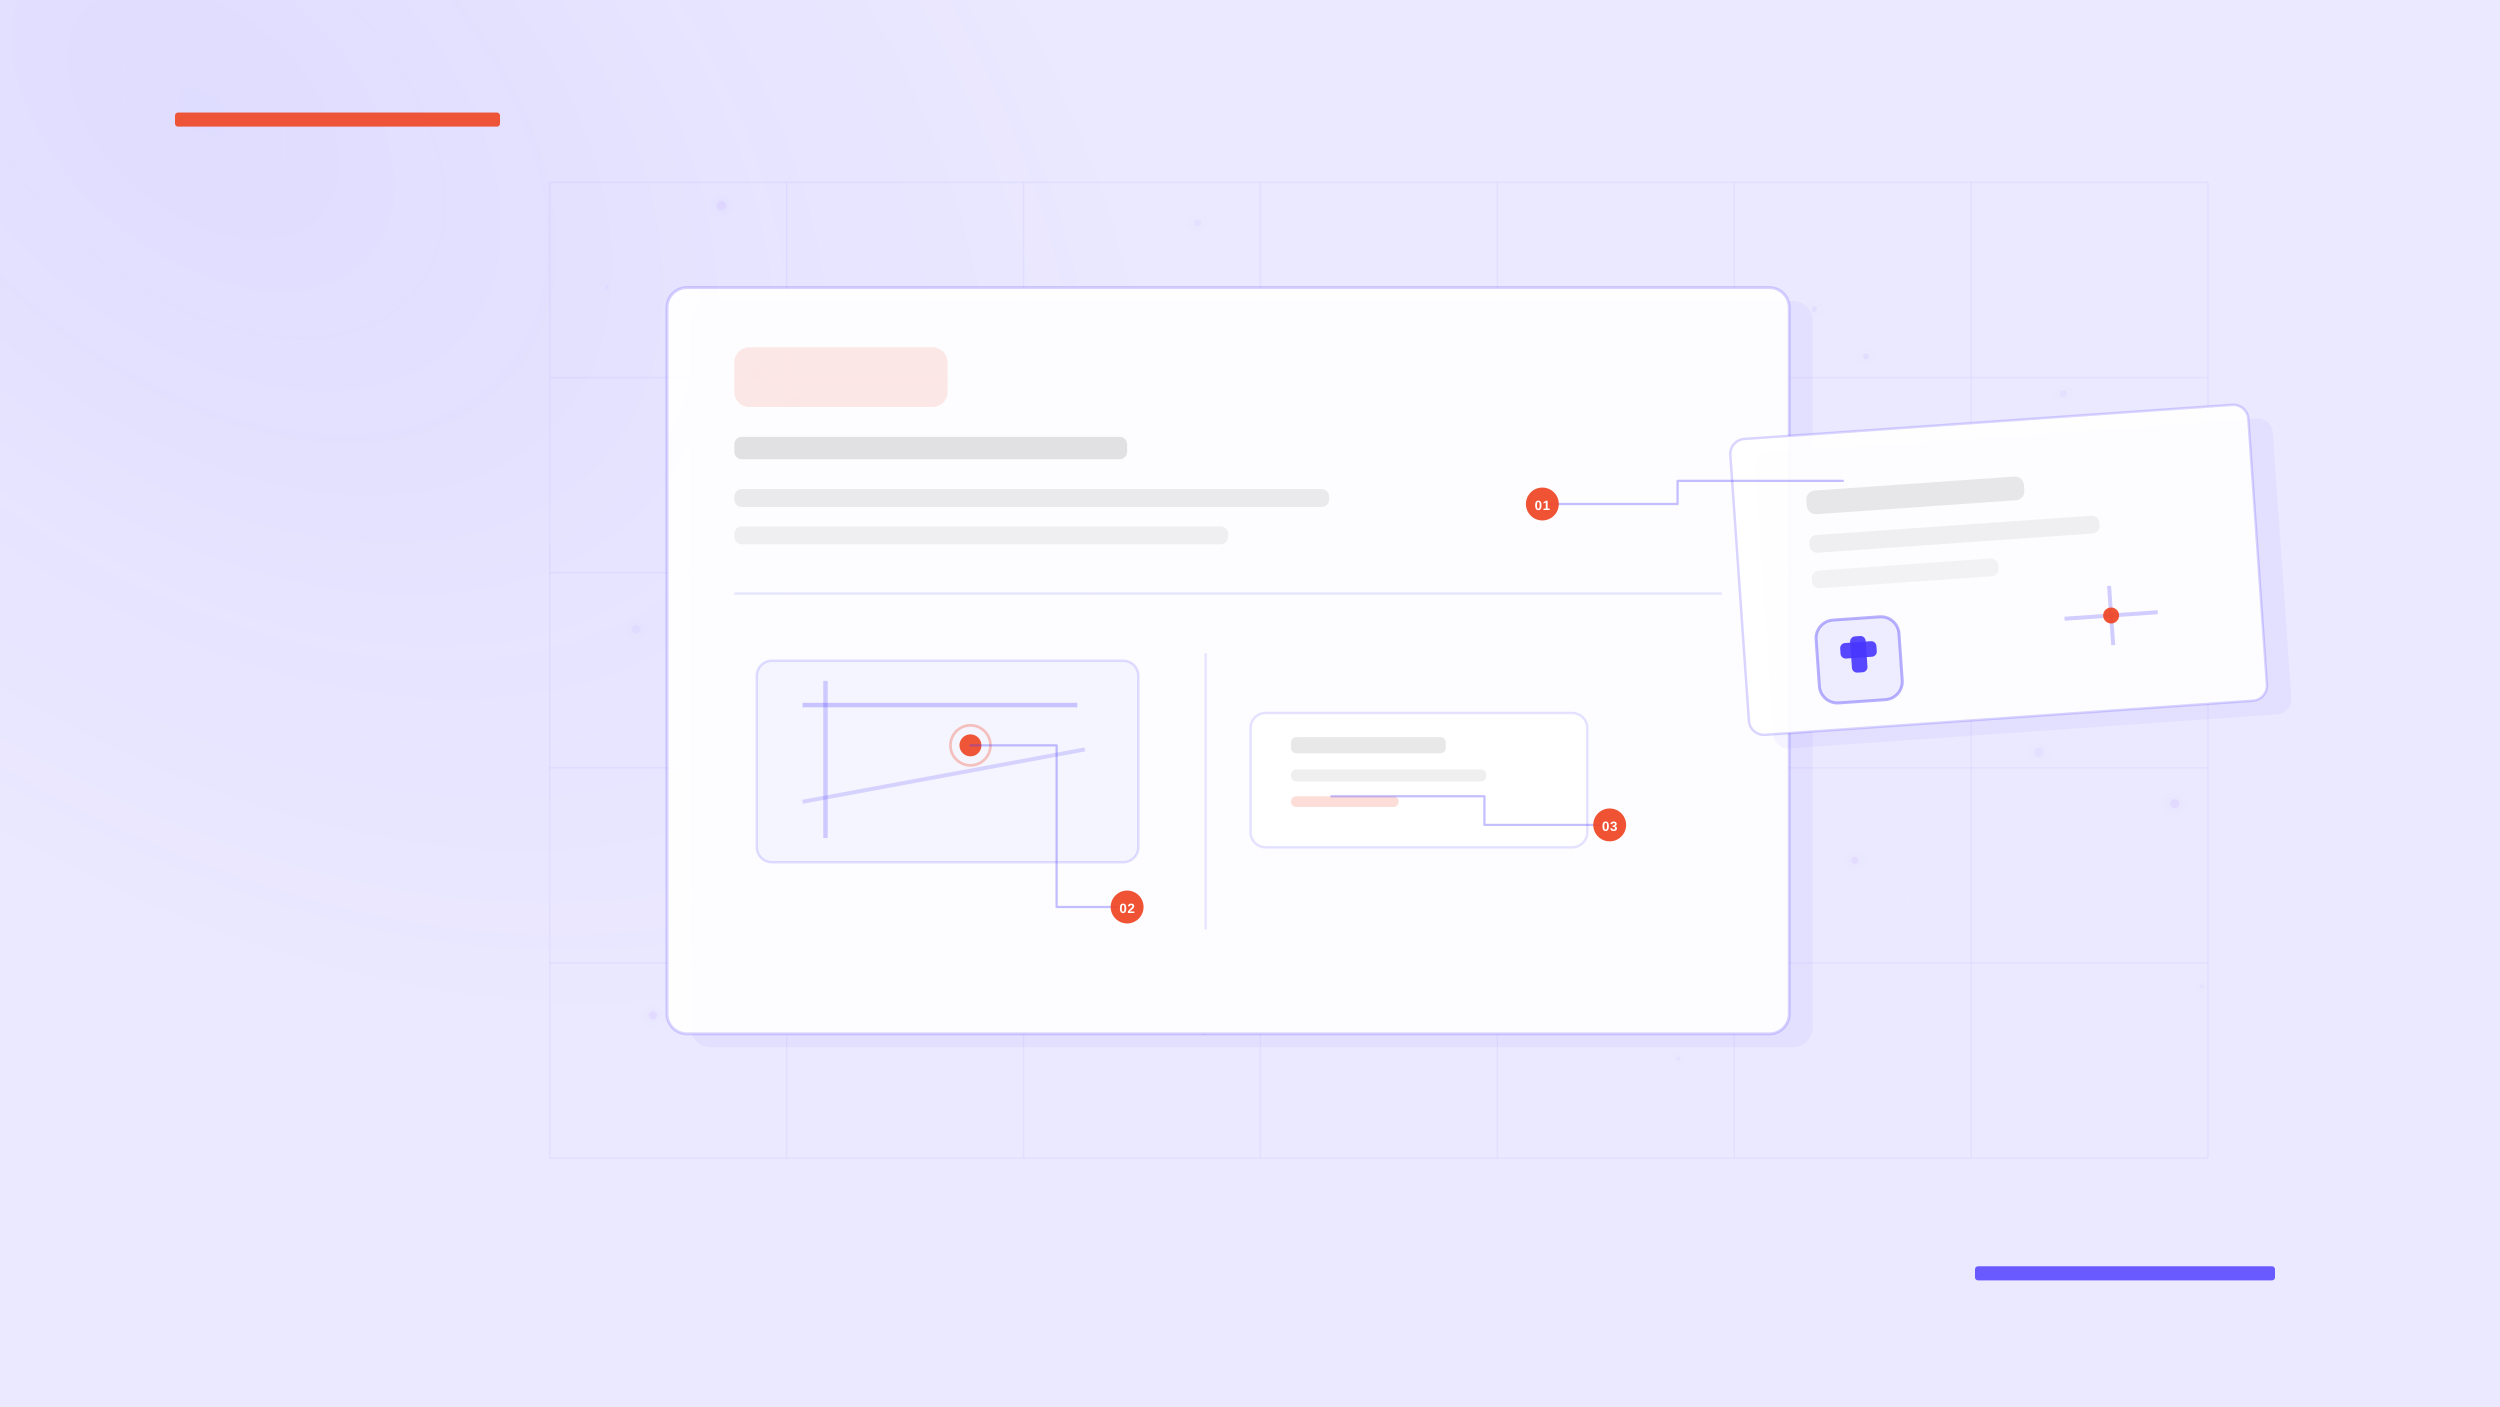
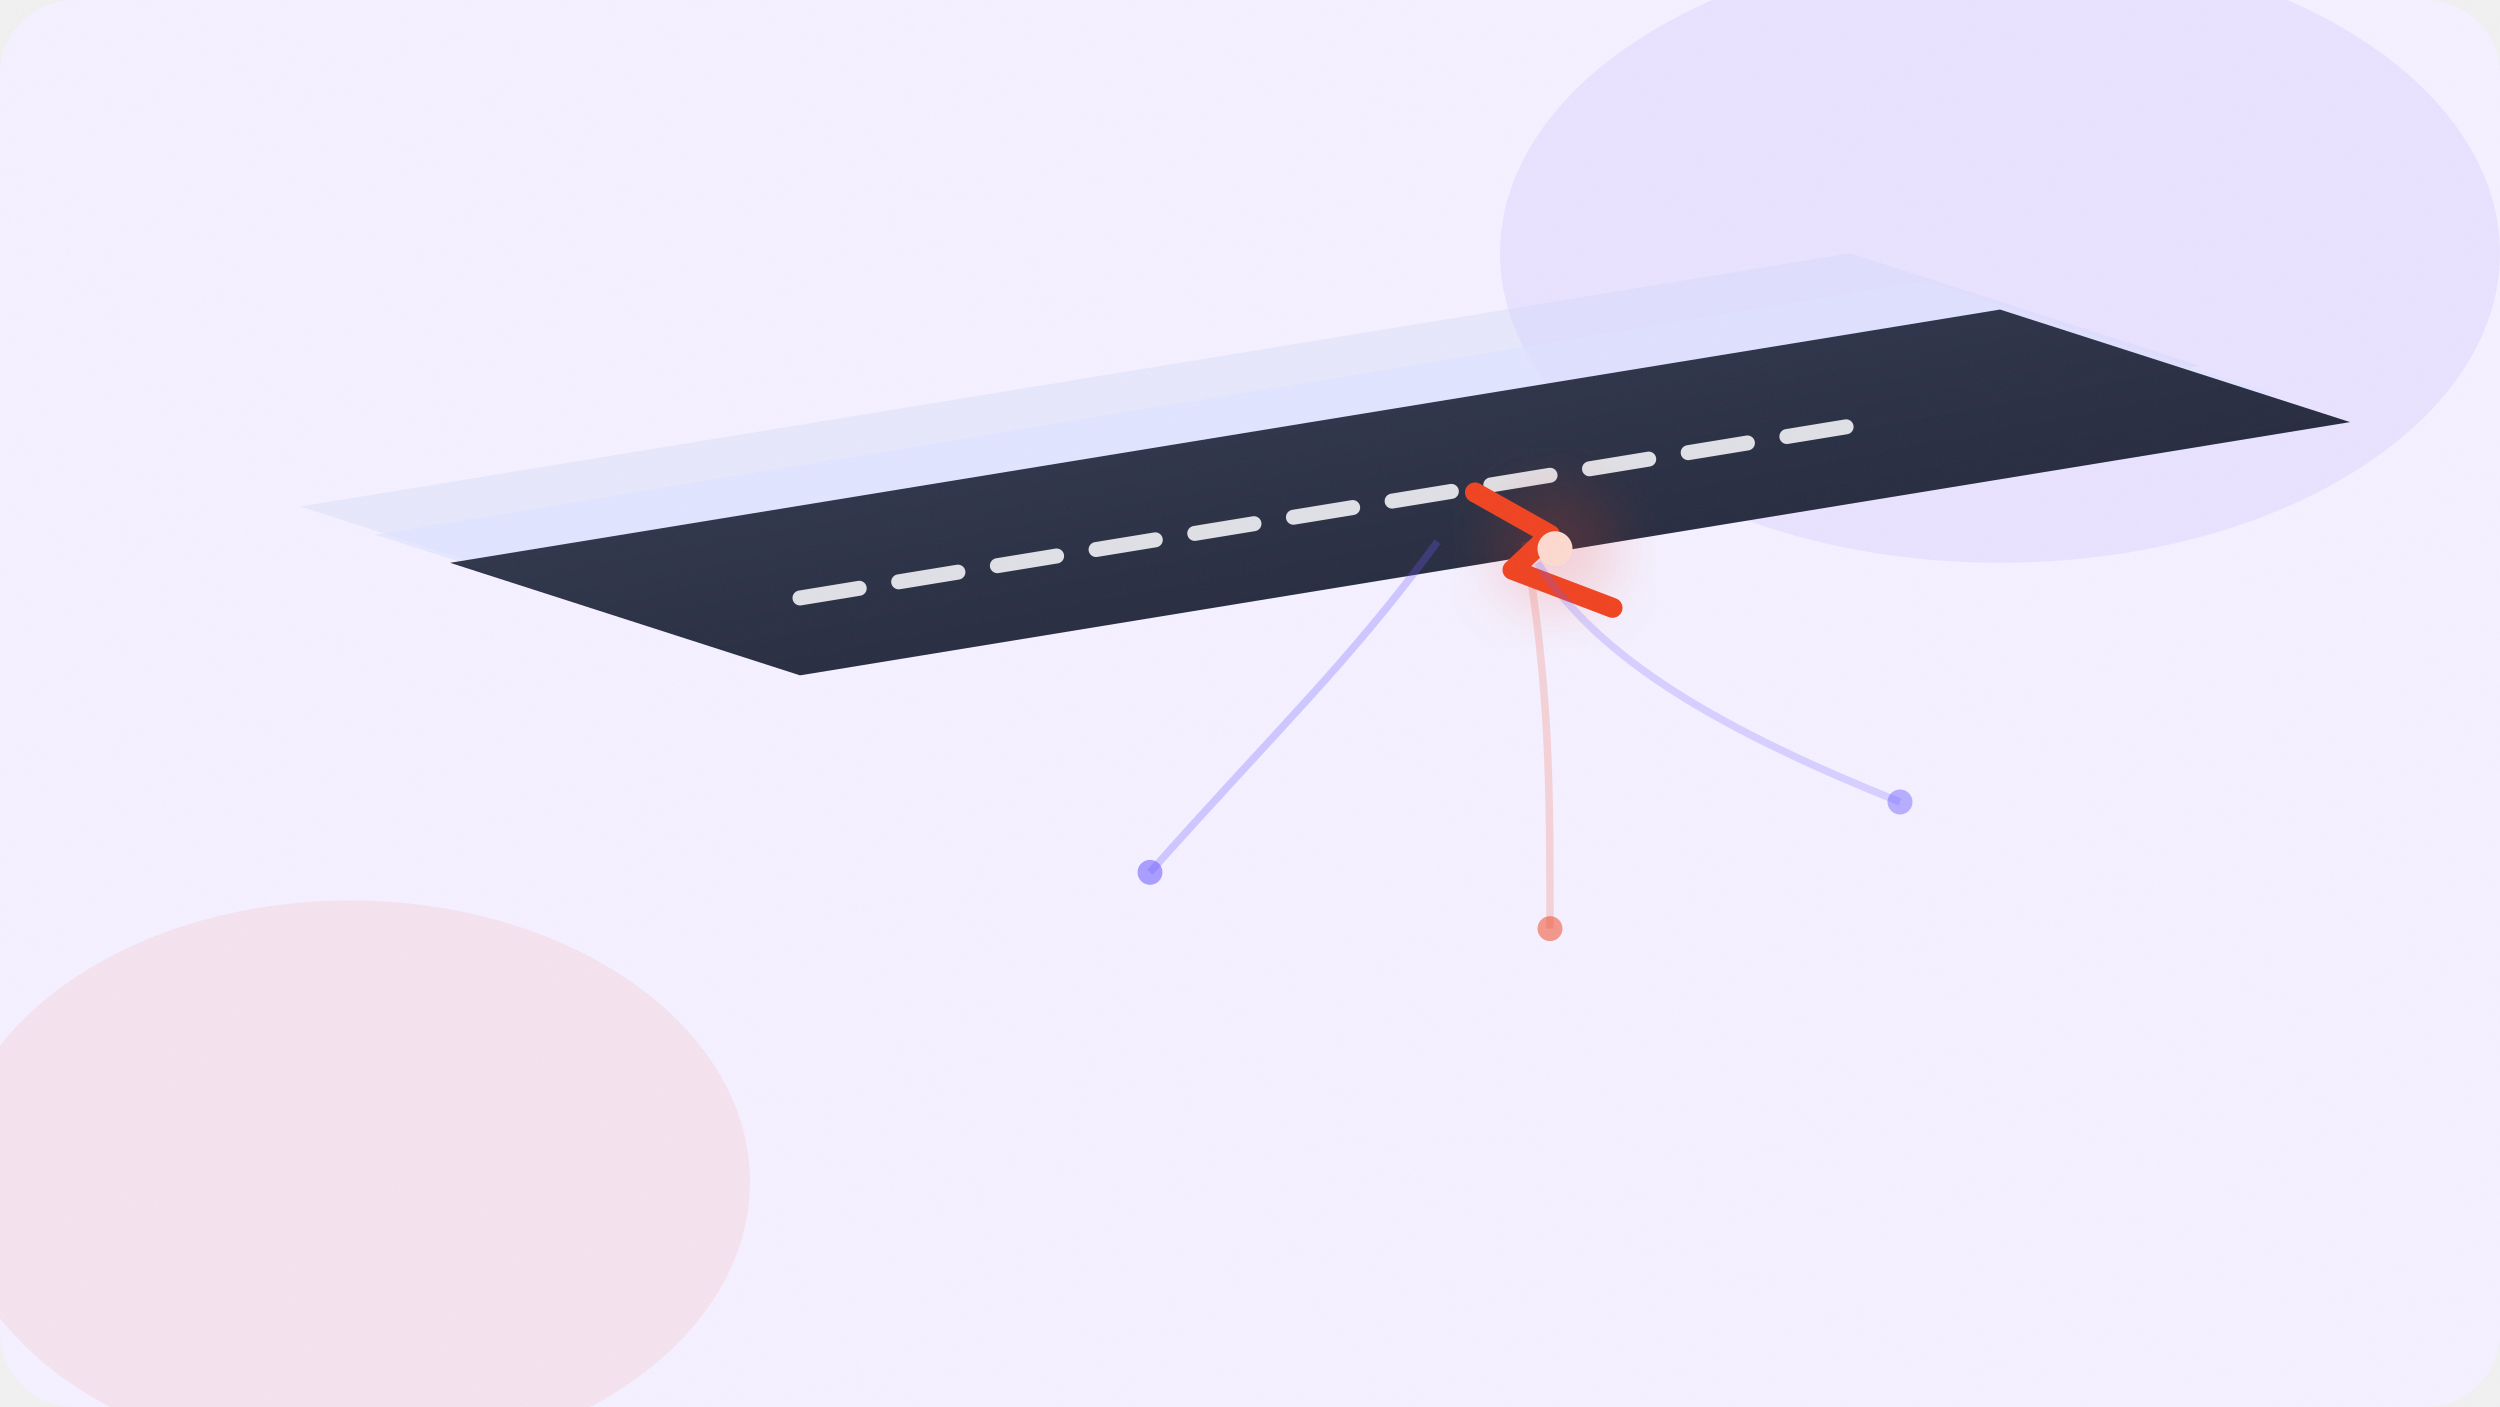
<svg xmlns="http://www.w3.org/2000/svg" width="1672" height="941" viewBox="0 0 1672 941" fill="none">
  <defs>
-     <linearGradient id="bgGradient" x1="0" y1="0" x2="1672" y2="941">
-       <stop offset="0%" stop-color="#EBE9FF" />
-       <stop offset="42%" stop-color="#F2F1FF" />
-       <stop offset="100%" stop-color="#DFDBFF" />
+     <linearGradient id="bg" x1="0" y1="0" x2="1672" y2="941">
+       <stop offset="0%" stop-color="#F4F0FF" />
+       <stop offset="100%" stop-color="#E5DEFF" />
    </linearGradient>
-     <radialGradient id="violetGlow" cx="0" cy="0" r="1" gradientUnits="userSpaceOnUse" gradientTransform="translate(133.76 75.28) rotate(40) scale(752.4 489.32)">
-       <stop offset="0%" stop-color="#4736FE" stop-opacity="0.9" />
-       <stop offset="100%" stop-color="#4736FE" stop-opacity="0" />
-     </radialGradient>
-     <radialGradient id="emberGlow" cx="0" cy="0" r="1" gradientUnits="userSpaceOnUse" gradientTransform="translate(1404.48 583.42) rotate(210) scale(468.16 357.58)">
-       <stop offset="0%" stop-color="#4736FE" stop-opacity="0.65" />
-       <stop offset="100%" stop-color="#4736FE" stop-opacity="0" />
-     </radialGradient>
-     <filter id="softGlow" x="-40%" y="-40%" width="180%" height="180%">
-       <feGaussianBlur stdDeviation="13.376" result="blur" />
-       <feMerge>
-         <feMergeNode in="blur" />
-         <feMergeNode in="SourceGraphic" />
-       </feMerge>
+     <linearGradient id="roadTop" x1="0" y1="0" x2="1" y2="1">
+       <stop offset="0%" stop-color="#3B4259" />
+       <stop offset="100%" stop-color="#1E2234" />
+     </linearGradient>
+     <linearGradient id="edgeGlow" x1="0" y1="0" x2="1" y2="1">
+       <stop offset="0%" stop-color="#FF8A4C" stop-opacity="0.95" />
+       <stop offset="100%" stop-color="#EF4523" stop-opacity="0.15" />
+     </linearGradient>
+     <filter id="soft" x="-30%" y="-30%" width="160%" height="160%">
+       <feGaussianBlur stdDeviation="18" />
    </filter>
-     <filter id="fineGlow" x="-30%" y="-30%" width="160%" height="160%">
-       <feGaussianBlur stdDeviation="3.678" result="blur" />
-       <feMerge>
-         <feMergeNode in="blur" />
-         <feMergeNode in="SourceGraphic" />
-       </feMerge>
+     <filter id="grain">
+       <feTurbulence type="fractalNoise" baseFrequency="0.9" numOctaves="2" stitchTiles="stitch" />
+       <feColorMatrix type="saturate" values="0" />
+       <feComponentTransfer>
+         <feFuncA type="table" tableValues="0 0 0.04 0.06" />
+       </feComponentTransfer>
    </filter>
  </defs>
-   <rect width="1672" height="941" fill="url(#bgGradient)" />
-   <rect width="1672" height="941" fill="url(#violetGlow)" opacity="0.08" />
-   <rect x="117.04" y="75.28" width="217.36" height="9.41" rx="2" fill="rgba(239,69,35,0.9)" />
-   <rect x="1320.88" y="846.9" width="200.64" height="9.41" rx="2" fill="rgba(71,54,254,0.8)" />
-   <g>
-     <g opacity="0.74">
-       <line x1="367.673" y1="121.954" x2="367.673" y2="774.631" stroke="rgba(71,54,254,0.07)" stroke-width="1" />
-       <line x1="526.107" y1="121.954" x2="526.107" y2="774.631" stroke="rgba(71,54,254,0.07)" stroke-width="1" />
-       <line x1="684.541" y1="121.954" x2="684.541" y2="774.631" stroke="rgba(71,54,254,0.07)" stroke-width="1" />
-       <line x1="842.975" y1="121.954" x2="842.975" y2="774.631" stroke="rgba(71,54,254,0.07)" stroke-width="1" />
-       <line x1="1001.409" y1="121.954" x2="1001.409" y2="774.631" stroke="rgba(71,54,254,0.07)" stroke-width="1" />
-       <line x1="1159.843" y1="121.954" x2="1159.843" y2="774.631" stroke="rgba(71,54,254,0.07)" stroke-width="1" />
-       <line x1="1318.276" y1="121.954" x2="1318.276" y2="774.631" stroke="rgba(71,54,254,0.07)" stroke-width="1" />
-       <line x1="1476.71" y1="121.954" x2="1476.71" y2="774.631" stroke="rgba(71,54,254,0.07)" stroke-width="1" />
-       <line x1="367.673" y1="121.954" x2="1476.71" y2="121.954" stroke="rgba(71,54,254,0.07)" stroke-width="1" />
-       <line x1="367.673" y1="252.489" x2="1476.71" y2="252.489" stroke="rgba(71,54,254,0.07)" stroke-width="1" />
-       <line x1="367.673" y1="383.025" x2="1476.71" y2="383.025" stroke="rgba(71,54,254,0.07)" stroke-width="1" />
-       <line x1="367.673" y1="513.56" x2="1476.71" y2="513.56" stroke="rgba(71,54,254,0.07)" stroke-width="1" />
-       <line x1="367.673" y1="644.096" x2="1476.71" y2="644.096" stroke="rgba(71,54,254,0.07)" stroke-width="1" />
-       <line x1="367.673" y1="774.631" x2="1476.71" y2="774.631" stroke="rgba(71,54,254,0.07)" stroke-width="1" />
-     </g>
-     <g filter="url(#fineGlow)">
-       <circle cx="993.72" cy="499.72" r="1.56" fill="rgba(71,54,254,0.03)" />
-       <circle cx="483.86" cy="286.53" r="2.76" fill="rgba(71,54,254,0.05)" />
-       <circle cx="607.72" cy="619.88" r="1.66" fill="rgba(71,54,254,0.03)" />
-       <circle cx="1067.67" cy="659.04" r="2.06" fill="rgba(71,54,254,0.05)" />
-       <circle cx="1059.25" cy="253.06" r="3.46" fill="rgba(71,54,254,0.03)" />
-       <circle cx="747.70" cy="478.44" r="1.13" fill="rgba(71,54,254,0.03)" />
-       <circle cx="1231.55" cy="400.82" r="3.32" fill="rgba(71,54,254,0.05)" />
-       <circle cx="1465.43" cy="434.19" r="3.21" fill="rgba(71,54,254,0.05)" />
-       <circle cx="531.18" cy="266.95" r="3.03" fill="rgba(71,54,254,0.05)" />
-       <circle cx="1114.37" cy="370.90" r="0.60" fill="rgba(71,54,254,0.05)" />
-       <circle cx="1379.87" cy="263.25" r="2.47" fill="rgba(71,54,254,0.03)" />
-       <circle cx="506.14" cy="249.10" r="3.42" fill="rgba(71,54,254,0.05)" />
-       <circle cx="1122.39" cy="708.01" r="1.49" fill="rgba(71,54,254,0.03)" />
-       <circle cx="1278.46" cy="603.46" r="0.60" fill="rgba(71,54,254,0.03)" />
-       <circle cx="930.98" cy="253.30" r="2.68" fill="rgba(71,54,254,0.05)" />
-       <circle cx="482.46" cy="137.49" r="3.18" fill="rgba(71,54,254,0.05)" />
-       <circle cx="1213.41" cy="206.75" r="1.79" fill="rgba(71,54,254,0.05)" />
-       <circle cx="436.72" cy="679.02" r="2.78" fill="rgba(71,54,254,0.05)" />
-       <circle cx="509.85" cy="545.12" r="2.39" fill="rgba(71,54,254,0.03)" />
-       <circle cx="729.13" cy="395.34" r="1.48" fill="rgba(71,54,254,0.05)" />
-       <circle cx="978.93" cy="677.15" r="0.60" fill="rgba(71,54,254,0.03)" />
-       <circle cx="1288.75" cy="316.23" r="2.58" fill="rgba(71,54,254,0.05)" />
-       <circle cx="1010.43" cy="219.42" r="3.49" fill="rgba(71,54,254,0.03)" />
-       <circle cx="904.17" cy="394.88" r="0.68" fill="rgba(71,54,254,0.03)" />
-       <circle cx="1472.39" cy="659.67" r="1.41" fill="rgba(71,54,254,0.03)" />
-       <circle cx="1092.01" cy="531.77" r="2.28" fill="rgba(71,54,254,0.05)" />
-       <circle cx="1240.46" cy="575.50" r="2.37" fill="rgba(71,54,254,0.05)" />
-       <circle cx="970.97" cy="449.50" r="1.53" fill="rgba(71,54,254,0.05)" />
-       <circle cx="1082.89" cy="528.81" r="0.60" fill="rgba(71,54,254,0.03)" />
-       <circle cx="583.56" cy="628.88" r="3.00" fill="rgba(71,54,254,0.05)" />
-       <circle cx="784.75" cy="681.61" r="1.14" fill="rgba(71,54,254,0.03)" />
-       <circle cx="1334.41" cy="372.98" r="1.27" fill="rgba(71,54,254,0.03)" />
-       <circle cx="425.55" cy="420.87" r="2.95" fill="rgba(71,54,254,0.03)" />
-       <circle cx="1457.63" cy="288.69" r="1.20" fill="rgba(71,54,254,0.05)" />
-       <circle cx="1454.42" cy="537.41" r="3.01" fill="rgba(71,54,254,0.05)" />
-       <circle cx="1165.20" cy="415.72" r="0.60" fill="rgba(71,54,254,0.05)" />
-       <circle cx="1360.60" cy="402.00" r="2.36" fill="rgba(71,54,254,0.05)" />
-       <circle cx="1002.16" cy="222.69" r="3.17" fill="rgba(71,54,254,0.03)" />
-       <circle cx="521.02" cy="332.75" r="0.60" fill="rgba(71,54,254,0.03)" />
-       <circle cx="1268.54" cy="423.13" r="3.21" fill="rgba(71,54,254,0.05)" />
-       <circle cx="463.41" cy="610.53" r="0.92" fill="rgba(71,54,254,0.05)" />
-       <circle cx="579.10" cy="673.88" r="1.84" fill="rgba(71,54,254,0.03)" />
-       <circle cx="1363.65" cy="503.19" r="3.17" fill="rgba(71,54,254,0.03)" />
-       <circle cx="1463.32" cy="412.88" r="0.60" fill="rgba(71,54,254,0.03)" />
-       <circle cx="983.15" cy="425.54" r="1.08" fill="rgba(71,54,254,0.05)" />
-       <circle cx="508.95" cy="618.24" r="0.86" fill="rgba(71,54,254,0.05)" />
-       <circle cx="405.92" cy="192.21" r="1.14" fill="rgba(71,54,254,0.03)" />
-       <circle cx="1248.03" cy="238.43" r="1.91" fill="rgba(71,54,254,0.05)" />
-       <circle cx="804.90" cy="691.65" r="0.83" fill="rgba(71,54,254,0.05)" />
-       <circle cx="800.89" cy="149.24" r="2.44" fill="rgba(71,54,254,0.03)" />
-     </g>
-     <rect x="461.773" y="201.299" width="750.561" height="499.106" rx="13.376" fill="rgba(71,54,254,0.05)" />
-     <rect x="446.09" y="192.34" width="750.561" height="499.106" rx="13.376" fill="rgba(255,255,255,0.94)" stroke="rgba(71,54,254,0.2)" stroke-width="2.006" />
-     <rect x="491.123" y="232.269" width="142.607" height="39.929" rx="9.982" fill="rgba(239,69,35,0.12)" />
-     <rect x="491.123" y="292.162" width="262.696" height="14.973" rx="4.991" fill="rgba(22,22,22,0.12)" />
-     <rect x="491.123" y="327.099" width="397.797" height="11.979" rx="4.991" fill="rgba(22,22,22,0.08)" />
-     <rect x="491.123" y="352.054" width="330.247" height="11.979" rx="4.991" fill="rgba(22,22,22,0.06)" />
-     <line x1="491.123" y1="396.974" x2="1151.617" y2="396.974" stroke="rgba(71,54,254,0.12)" stroke-width="1.672" />
-     <line x1="806.359" y1="436.903" x2="806.359" y2="621.572" stroke="rgba(71,54,254,0.12)" stroke-width="1.672" />
-     <rect x="506.134" y="441.894" width="255.191" height="134.759" rx="10.032" fill="rgba(71,54,254,0.04)" stroke="rgba(71,54,254,0.16)" stroke-width="1.672" />
-     <path d="M 536.757 471.541 L 720.495 471.541" stroke="rgba(71,54,254,0.26)" stroke-width="3.01" />
-     <path d="M 552.069 455.369 L 552.069 560.481" stroke="rgba(71,54,254,0.22)" stroke-width="3.01" />
-     <path d="M 536.757 536.225 L 725.598 501.187" stroke="rgba(71,54,254,0.18)" stroke-width="2.675" />
-     <circle cx="649.041" cy="498.492" r="7.357" fill="rgba(239,69,35,0.9)" />
-     <circle cx="649.041" cy="498.492" r="13.376" fill="none" stroke="rgba(239,69,35,0.3)" stroke-width="1.839" />
-     <rect x="836.381" y="476.831" width="225.168" height="89.839" rx="10.032" fill="rgba(255,255,255,0.88)" stroke="rgba(71,54,254,0.14)" stroke-width="1.672" />
-     <rect x="863.401" y="493.002" width="103.577" height="10.781" rx="3.594" fill="rgba(22,22,22,0.1)" />
-     <rect x="863.401" y="514.563" width="130.598" height="8.086" rx="3.594" fill="rgba(22,22,22,0.07)" />
-     <rect x="863.401" y="532.531" width="72.054" height="7.187" rx="3.594" fill="rgba(239,69,35,0.18)" />
-     <g transform="rotate(-4 1336.68 381.105)">
-       <rect x="1178.727" y="292.162" width="347.274" height="198.363" rx="10.032" fill="rgba(71,54,254,0.05)" />
-       <rect x="1163.043" y="281.924" width="347.274" height="198.363" rx="10.032" fill="rgba(255,255,255,0.94)" stroke="rgba(71,54,254,0.2)" stroke-width="1.672" />
-       <rect x="1211.662" y="319.613" width="145.855" height="15.869" rx="5.951" fill="rgba(22,22,22,0.09)" />
-       <rect x="1211.662" y="349.367" width="194.474" height="11.902" rx="4.959" fill="rgba(22,22,22,0.06)" />
-       <rect x="1211.662" y="373.17" width="125.019" height="11.902" rx="4.959" fill="rgba(22,22,22,0.05)" />
-       <rect x="1211.662" y="406.892" width="55.564" height="55.564" rx="12.155" fill="rgba(71,54,254,0.08)" stroke="rgba(71,54,254,0.38)" stroke-width="2.006" />
-       <rect x="1234.234" y="418.794" width="10.418" height="24.309" rx="3.473" fill="rgba(71,54,254,0.9)" />
-       <rect x="1227.289" y="422.761" width="24.309" height="10.418" rx="3.473" fill="rgba(71,54,254,0.9)" />
-       <path d="M 1378.353 416.81 L 1440.863 416.81" stroke="rgba(71,54,254,0.24)" stroke-width="2.675" />
-       <path d="M 1409.608 396.974 L 1409.608 436.647" stroke="rgba(71,54,254,0.24)" stroke-width="2.675" />
-       <circle cx="1409.608" cy="416.81" r="5.35" fill="rgba(239,69,35,0.92)" />
-     </g>
-     <g>
-       <path d="M 1031.527 337.081 L 1121.964 337.081 L 1121.964 321.596 L 1232.498 321.596" stroke="rgba(71,54,254,0.32)" stroke-width="1.5" stroke-linecap="round" stroke-linejoin="round" fill="none" />
-       <circle cx="1031.527" cy="337.081" r="11" fill="rgba(239,69,35,0.92)" />
-       <text x="1031.527" y="341.081" fill="#FFFFFF" text-anchor="middle" font-size="9" font-family="Geist, 'Helvetica Neue', Arial, sans-serif" font-weight="700" letter-spacing="0.04em">01</text>
-     </g>
-     <g>
-       <path d="M 753.82 606.599 L 706.669 606.599 L 706.669 498.492 L 649.041 498.492" stroke="rgba(71,54,254,0.32)" stroke-width="1.5" stroke-linecap="round" stroke-linejoin="round" fill="none" />
-       <circle cx="753.82" cy="606.599" r="11" fill="rgba(239,69,35,0.92)" />
-       <text x="753.82" y="610.599" fill="#FFFFFF" text-anchor="middle" font-size="9" font-family="Geist, 'Helvetica Neue', Arial, sans-serif" font-weight="700" letter-spacing="0.04em">02</text>
-     </g>
-     <g>
-       <path d="M 1076.561 551.697 L 992.798 551.697 L 992.798 532.531 L 890.422 532.531" stroke="rgba(71,54,254,0.32)" stroke-width="1.5" stroke-linecap="round" stroke-linejoin="round" fill="none" />
-       <circle cx="1076.561" cy="551.697" r="11" fill="rgba(239,69,35,0.92)" />
-       <text x="1076.561" y="555.697" fill="#FFFFFF" text-anchor="middle" font-size="9" font-family="Geist, 'Helvetica Neue', Arial, sans-serif" font-weight="700" letter-spacing="0.04em">03</text>
-     </g>
+   <rect width="1672" height="941" rx="50" fill="url(#bg)" />
+   <ellipse cx="1337.6" cy="169.38" rx="334.4" ry="207.02" fill="#6D5BFF" opacity="0.09" />
+   <ellipse cx="234.08" cy="790.44" rx="267.52" ry="188.2" fill="#EF4523" opacity="0.08" />
+   <g transform="translate(200.64 169.38)">
+     <polygon points="0,169.38 1036.64,0 1270.72,75.28 234.08,244.66" fill="#CDD2F6" opacity="0.32" />
+     <polygon points="50.16,188.2 1086.8,18.82 1320.88,94.1 284.24,263.48" fill="#DDE2FF" opacity="0.65" />
+     <polygon points="100.32,207.02 1136.96,37.64 1371.04,112.92 334.4,282.3" fill="url(#roadTop)" />
+     <path d="M 334.4 230.545 L 1053.36 112.92" stroke="#FBFCFF" stroke-width="10.032" stroke-linecap="round" stroke-dasharray="40.128 26.752" opacity="0.86" />
+     <path d="M 785.84 159.97 L 836 188.2 L 810.92 211.725 L 877.8 237.132" stroke="#EF4523" stroke-width="13.376" stroke-linecap="round" stroke-linejoin="round" />
+     <circle cx="839.344" cy="197.61" r="11.704" fill="#FFF7F2" />
+     <circle cx="839.344" cy="197.61" r="41.8" fill="#EF4523" opacity="0.18" filter="url(#soft)" />
+     <path d="M 760.76 192.905 C 702.24 272.89, 652.08 319.94, 568.48 414.04" stroke="#6C5BFF" stroke-width="5.016" opacity="0.28" />
+     <path d="M 827.64 207.02 C 869.44 272.89, 953.04 319.94, 1070.08 366.99" stroke="#6C5BFF" stroke-width="5.016" opacity="0.22" />
+     <path d="M 819.28 192.905 C 836 291.71, 836 357.58, 836 451.68" stroke="#EF4523" stroke-width="5.016" opacity="0.18" />
+     <circle cx="568.48" cy="414.04" r="8.36" fill="#6C5BFF" opacity="0.55" />
+     <circle cx="1070.08" cy="366.99" r="8.36" fill="#6C5BFF" opacity="0.45" />
+     <circle cx="836" cy="451.68" r="8.36" fill="#EF4523" opacity="0.52" />
  </g>
+   <rect width="1672" height="941" rx="50" filter="url(#grain)" opacity="0.4" />
</svg>
